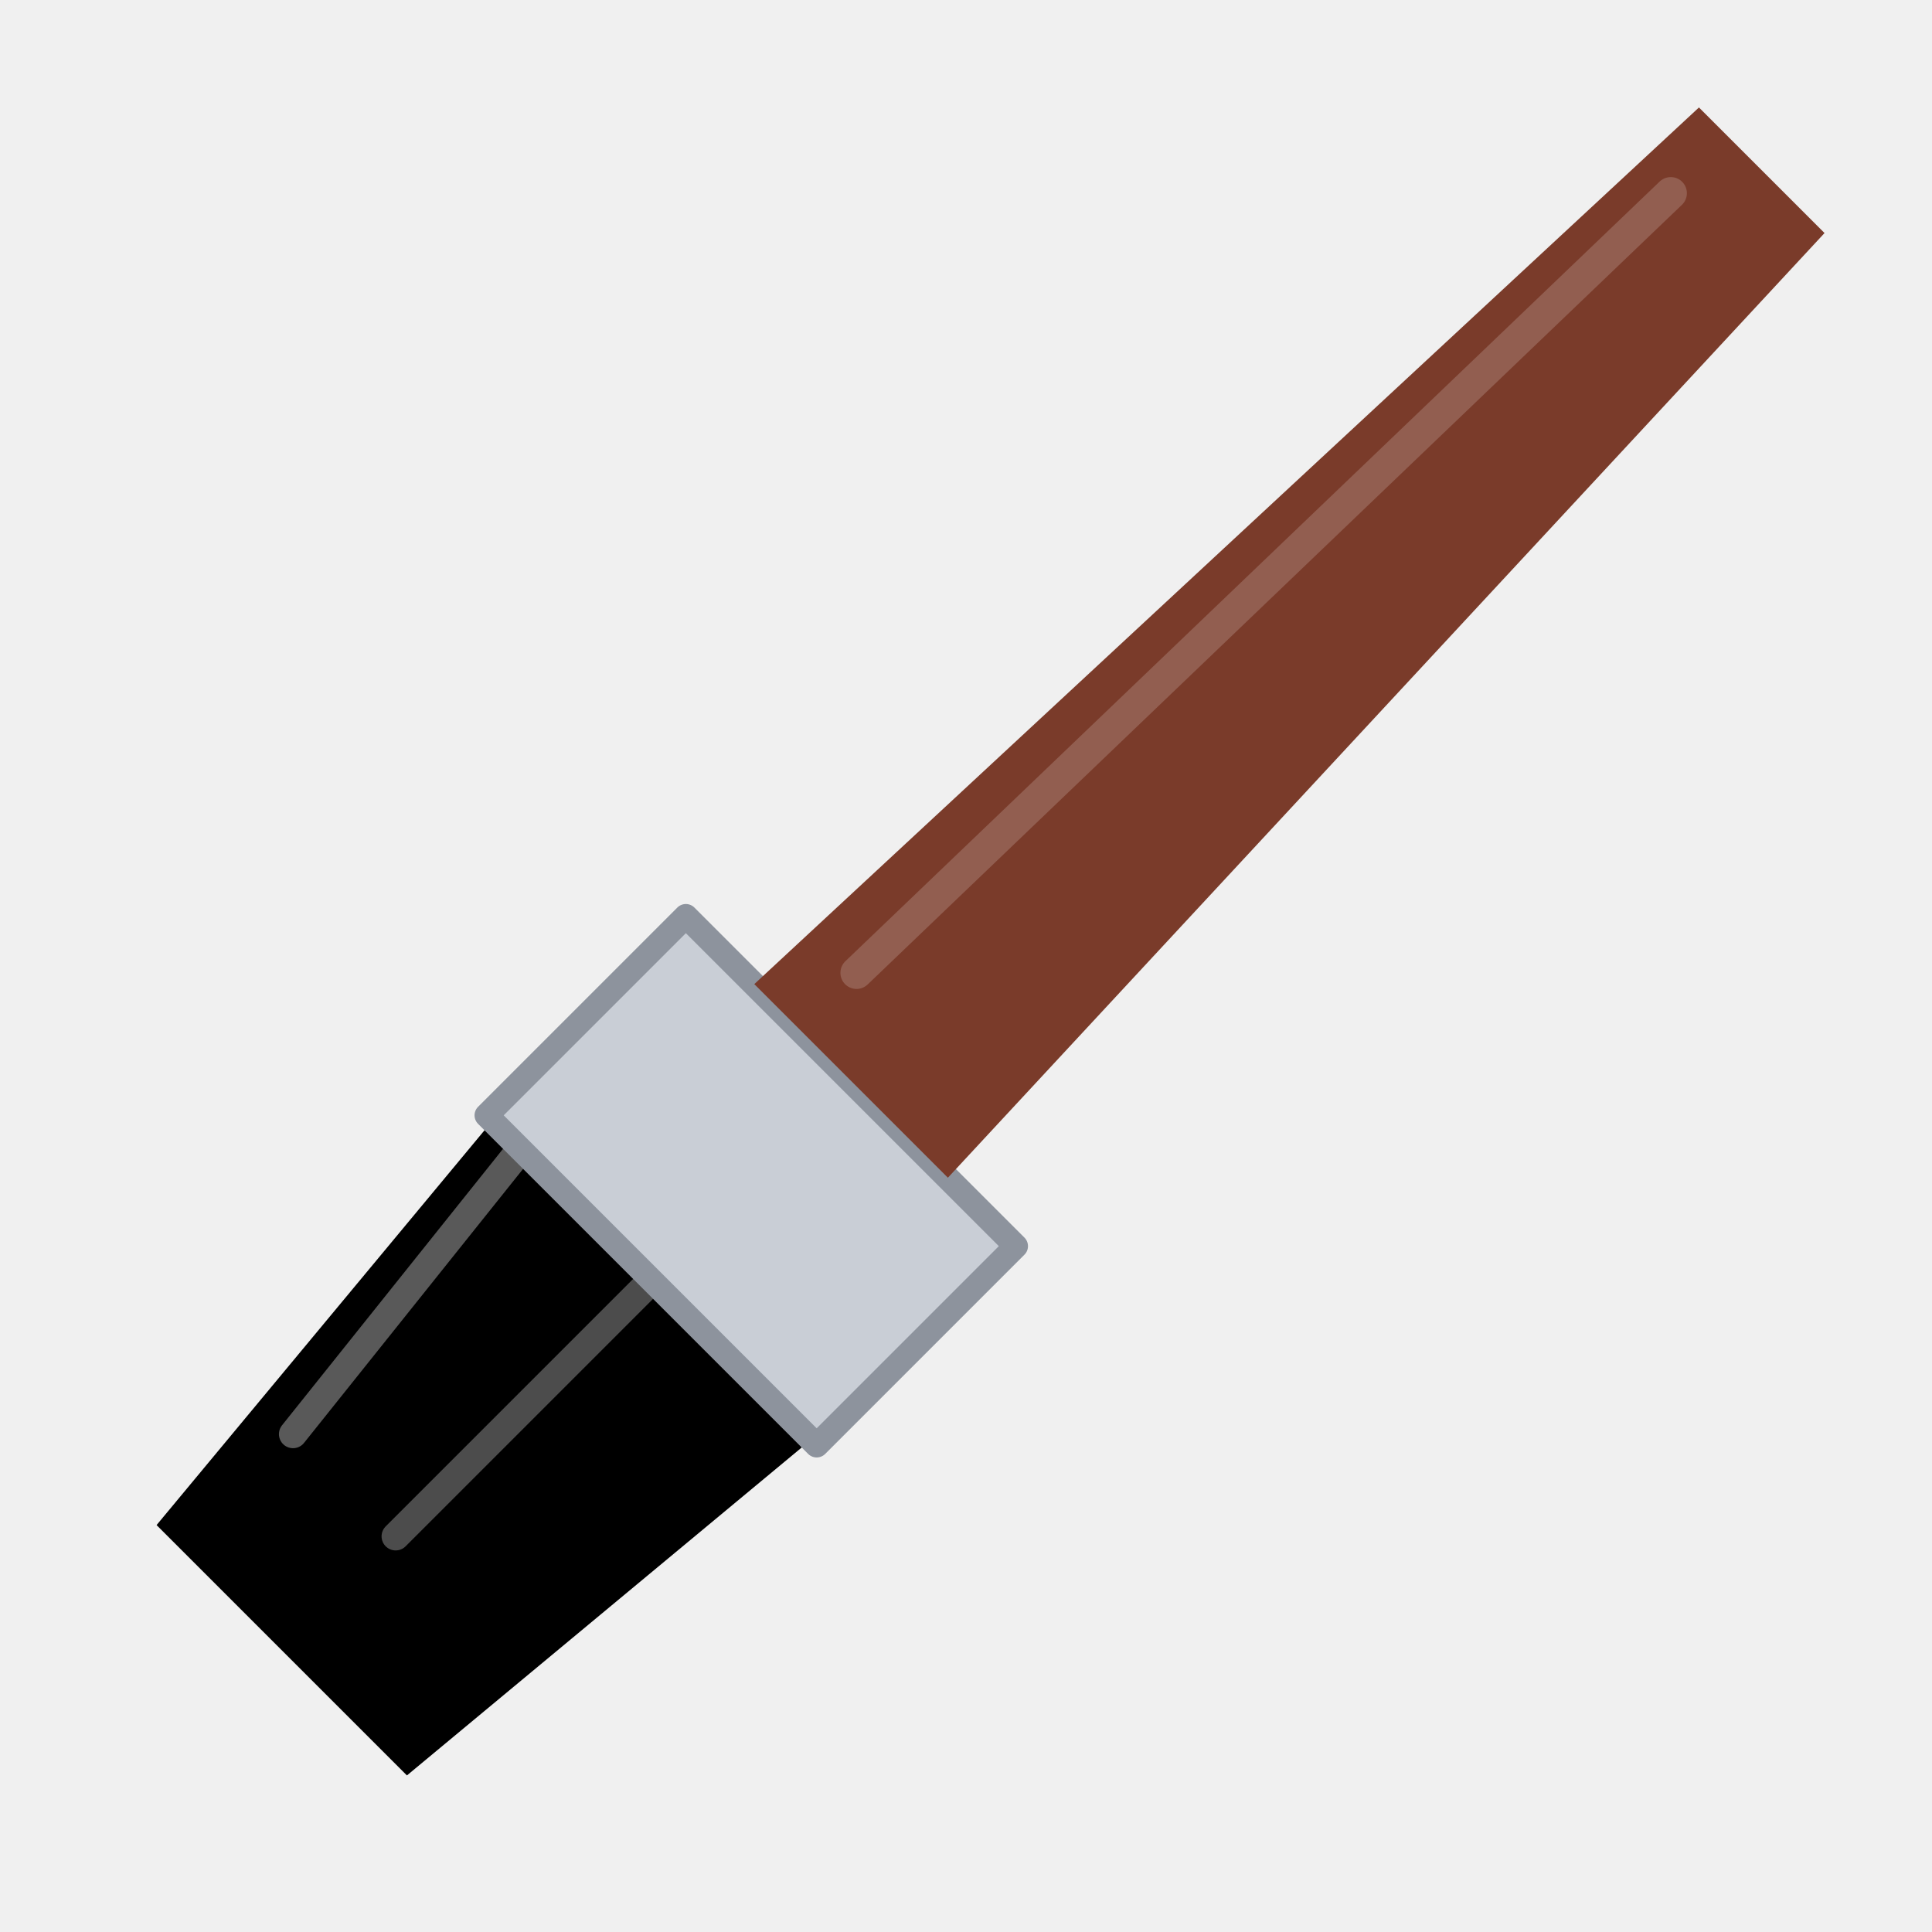
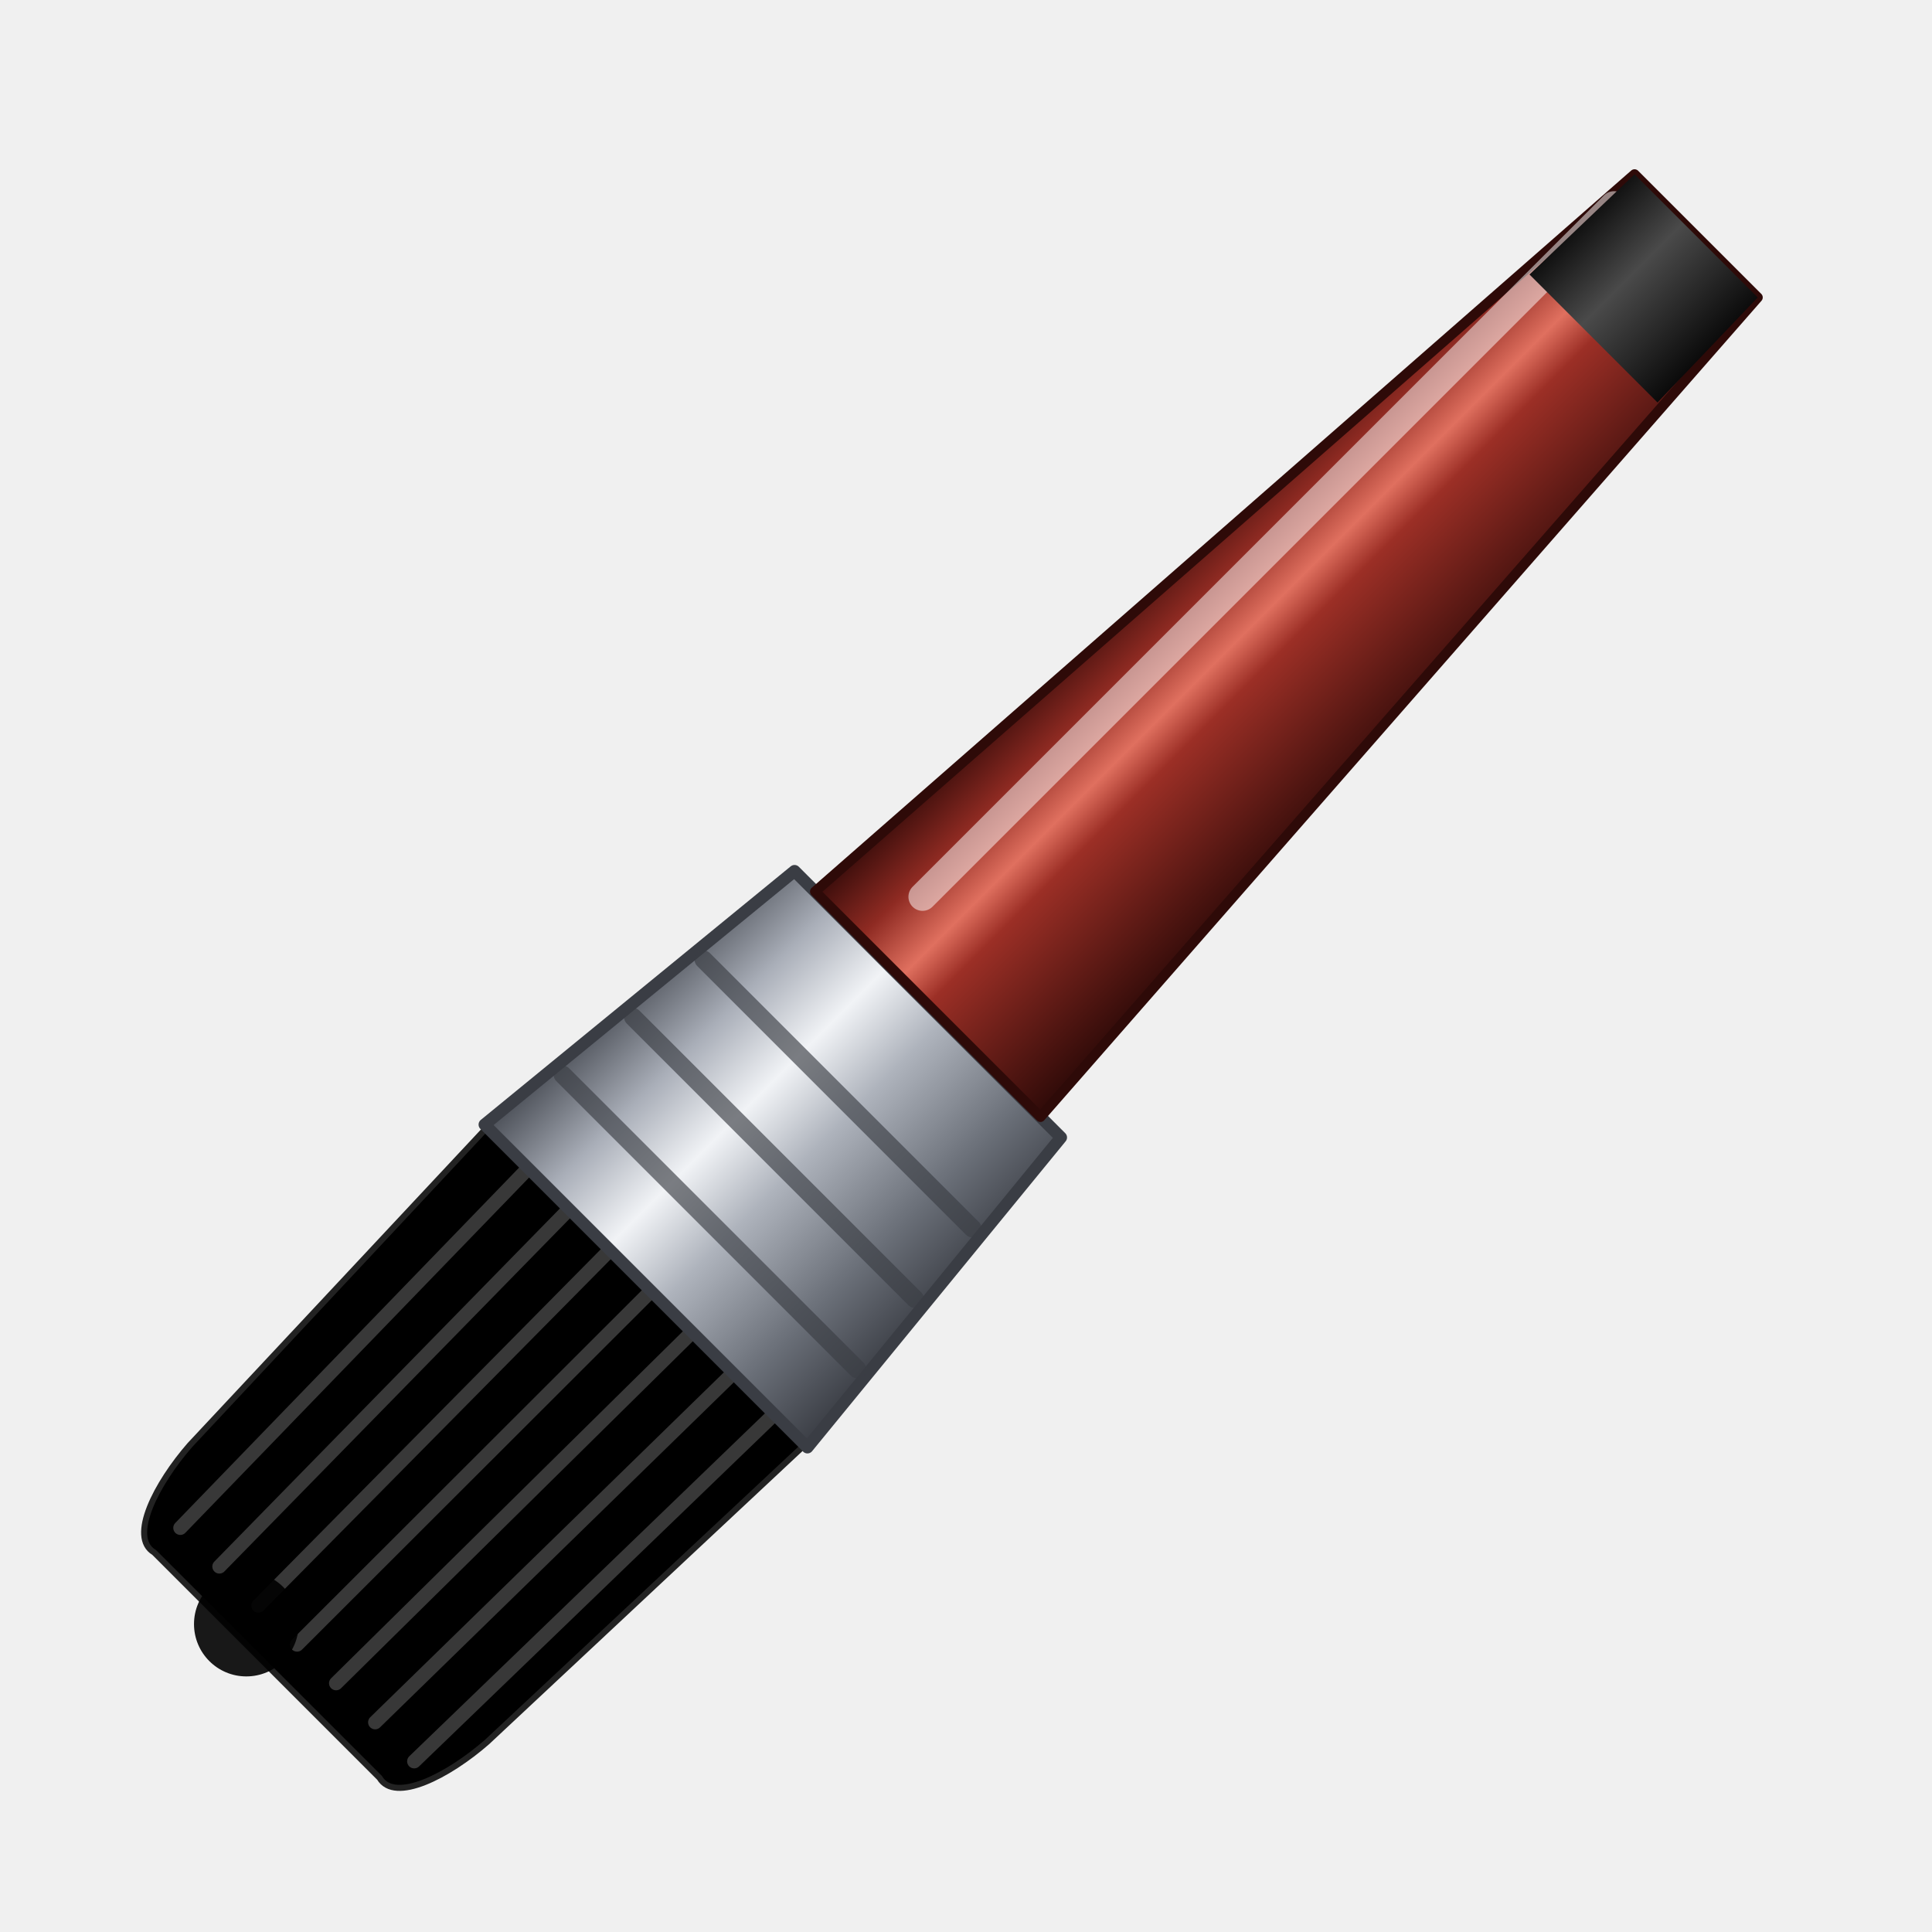
<svg xmlns="http://www.w3.org/2000/svg" viewBox="0 0 48 48" width="48" height="48">
-   <polygon points="3.89,37.89 12.23,27.85 20.15,35.77 10.11,44.11" fill="currentColor" />
-   <line x1="7.28" y1="35.63" x2="12.94" y2="28.55" stroke="#ffffff" stroke-width="0.7" stroke-linecap="round" opacity="0.35" />
-   <line x1="9.83" y1="38.17" x2="16.19" y2="31.81" stroke="#ffffff" stroke-width="0.7" stroke-linecap="round" opacity="0.3" />
-   <line x1="12.37" y1="40.72" x2="19.45" y2="35.06" stroke="#000000" stroke-width="0.7" stroke-linecap="round" opacity="0.25" />
-   <polygon points="12.09,27.71 17.04,22.76 25.24,30.96 20.29,35.91" fill="#c9ced6" stroke="#8d939d" stroke-width="0.6" stroke-linejoin="round" />
-   <polygon points="18.74,24.45 42.21,2.67 45.33,5.79 23.55,29.26" fill="#7a3b2a" />
-   <line x1="21.28" y1="24.17" x2="41.51" y2="4.8" stroke="#ffffff" stroke-width="0.8" stroke-linecap="round" opacity="0.18" />
+   <defs>
+     <linearGradient id="g1" gradientUnits="userSpaceOnUse" x1="7.65" y1="32.46" x2="15.54" y2="40.35">
+       <stop offset="0" stop-color="currentColor" data-shade="-0.45" />
+       <stop offset="0.3" stop-color="currentColor" data-shade="-0.05" />
+       <stop offset="0.45" stop-color="currentColor" data-shade="0.3" />
+       <stop offset="0.7" stop-color="currentColor" data-shade="-0.15" />
+       <stop offset="1" stop-color="currentColor" data-shade="-0.55" />
+     </linearGradient>
+     <linearGradient id="g2" gradientUnits="userSpaceOnUse" x1="15.22" y1="24.76" x2="23.24" y2="32.78">
+       <stop offset="0" stop-color="#4a4e56" />
+       <stop offset="0.2" stop-color="#a9aeb8" />
+       <stop offset="0.38" stop-color="#f1f3f6" />
+       <stop offset="0.55" stop-color="#aeb3bc" />
+       <stop offset="0.8" stop-color="#6a6f78" />
+       <stop offset="1" stop-color="#3a3d44" />
+     </linearGradient>
+     <linearGradient id="g3" gradientUnits="userSpaceOnUse" x1="29.16" y1="13.24" x2="34.76" y2="18.84">
+       <stop offset="0" stop-color="#3a0d0b" />
+       <stop offset="0.2" stop-color="#8e2a22" />
+       <stop offset="0.38" stop-color="#e0705f" />
+       <stop offset="0.5" stop-color="#9c2f26" />
+       <stop offset="1" stop-color="#2e0a08" />
+     </linearGradient>
+     <linearGradient id="g4" gradientUnits="userSpaceOnUse" x1="39.27" y1="5.54" x2="42.46" y2="8.73">
+       <stop offset="0" stop-color="#101010" />
+       <stop offset="0.4" stop-color="#4a4a4a" />
+       <stop offset="1" stop-color="#0a0a0a" />
+     </linearGradient>
+   </defs>
+   <path d="M 3.83,38.57 C 3.19,38.19 3.89,36.85 4.72,35.9 L 12.1,28.01 L 19.99,35.9 L 12.1,43.28 C 11.15,44.11 9.81,44.81 9.43,44.17 Z" fill="url(#g1)" stroke="#222" stroke-width="0.15" stroke-linejoin="round" />
+   <line x1="4.48" y1="37.96" x2="13.12" y2="29.03" stroke="#ffffff" stroke-width="0.35" stroke-linecap="round" opacity="0.22" />
+   <line x1="5.45" y1="38.92" x2="14.14" y2="30.04" stroke="#ffffff" stroke-width="0.35" stroke-linecap="round" opacity="0.22" />
+   <line x1="6.42" y1="39.89" x2="15.15" y2="31.06" stroke="#ffffff" stroke-width="0.35" stroke-linecap="round" opacity="0.22" />
+   <line x1="7.38" y1="40.86" x2="16.17" y2="32.08" stroke="#ffffff" stroke-width="0.35" stroke-linecap="round" opacity="0.22" />
+   <line x1="8.35" y1="41.82" x2="17.19" y2="33.1" stroke="#ffffff" stroke-width="0.35" stroke-linecap="round" opacity="0.22" />
+   <line x1="9.32" y1="42.79" x2="18.21" y2="34.12" stroke="#ffffff" stroke-width="0.35" stroke-linecap="round" opacity="0.22" />
+   <line x1="10.29" y1="43.76" x2="19.23" y2="35.14" stroke="#ffffff" stroke-width="0.35" stroke-linecap="round" opacity="0.22" />
+   <circle cx="6.12" cy="40.35" r="1.3" fill="currentColor" opacity="0.9" />
+   <polygon points="12.04,27.94 19.74,21.64 26.36,28.26 20.06,35.96" fill="url(#g2)" stroke="#3a3d44" stroke-width="0.3" stroke-linejoin="round" />
+   <line x1="13.98" y1="26.7" x2="21.3" y2="34.02" stroke="#3a3d44" stroke-width="0.45" stroke-linecap="round" opacity="0.65" />
+   <line x1="15.73" y1="25.27" x2="22.73" y2="32.27" stroke="#3a3d44" stroke-width="0.45" stroke-linecap="round" opacity="0.65" />
+   <line x1="17.48" y1="23.84" x2="24.16" y2="30.52" stroke="#3a3d44" stroke-width="0.45" stroke-linecap="round" opacity="0.65" />
+   <polygon points="20.25,22.15 40.61,4.33 43.67,7.39 25.85,27.75" fill="url(#g3)" stroke="#2e0a08" stroke-width="0.25" stroke-linejoin="round" />
+   <line x1="22.92" y1="22.28" x2="40.1" y2="5.1" stroke="#ffffff" stroke-width="0.7" stroke-linecap="round" opacity="0.5" />
+   <polygon points="38,6.82 40.61,4.33 43.67,7.39 41.18,10" fill="url(#g4)" />
</svg>
